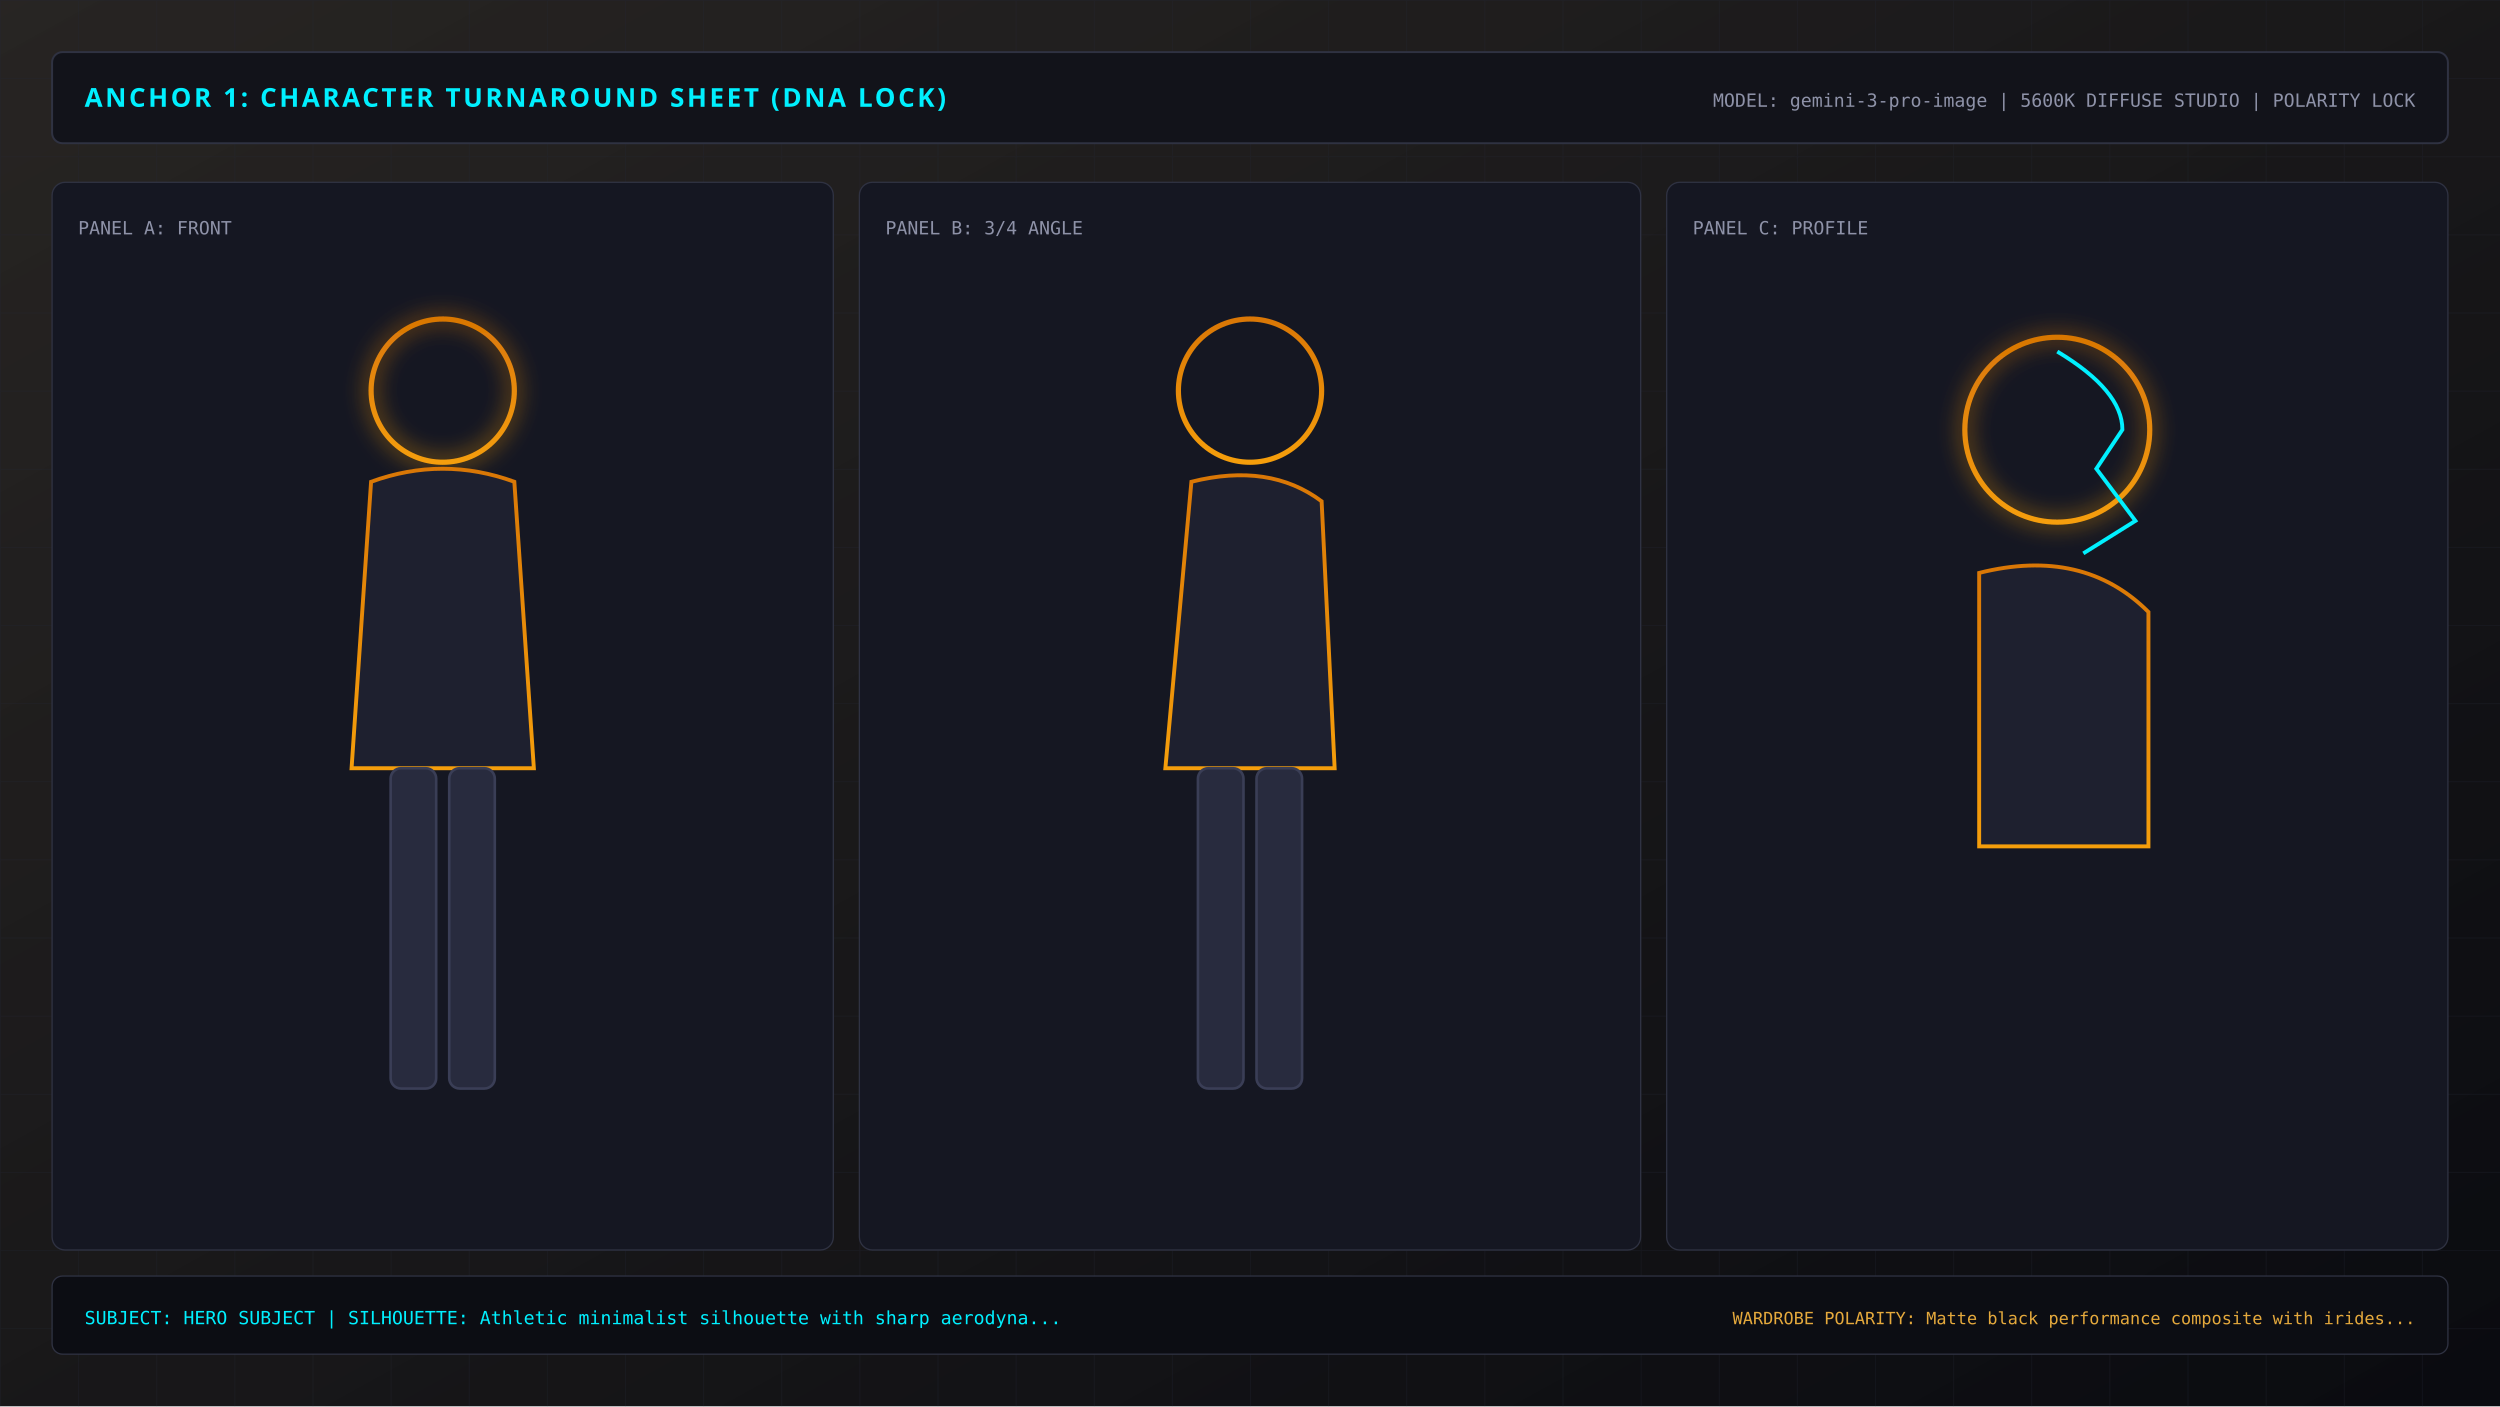
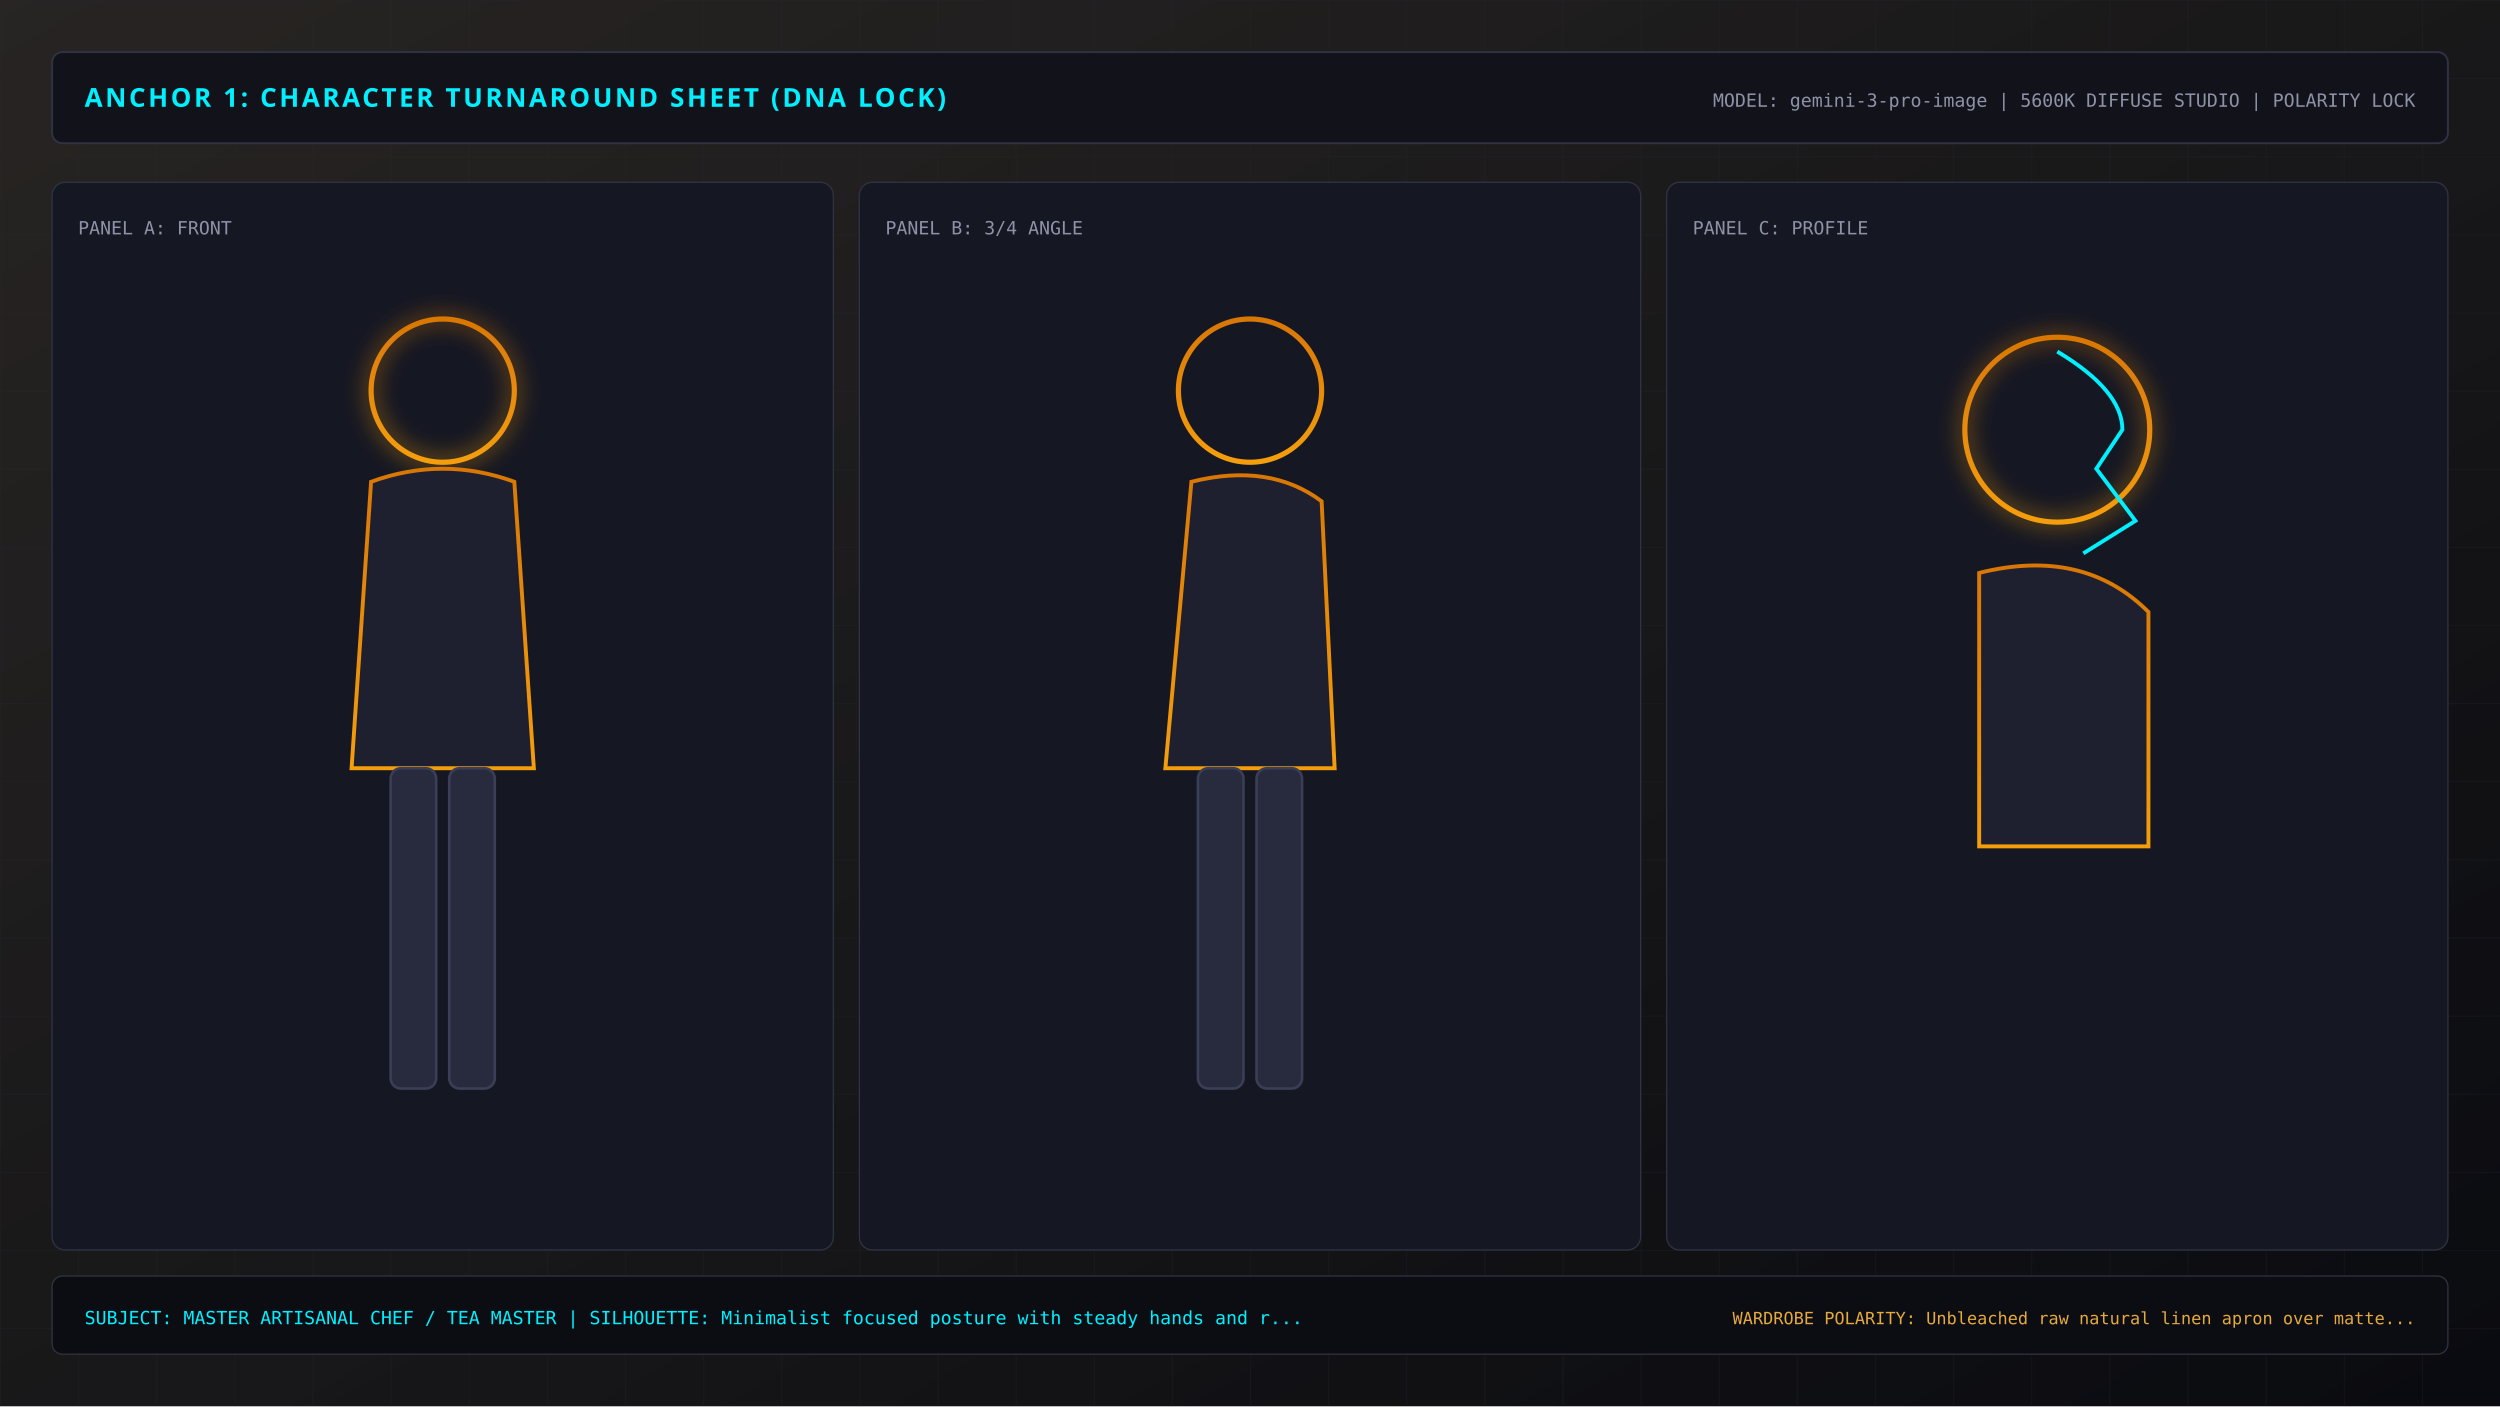
<svg xmlns="http://www.w3.org/2000/svg" viewBox="0 0 1920 1080" width="100%" height="100%">
  <defs>
    <linearGradient id="bgGrad" x1="0%" y1="0%" x2="100%" y2="100%">
      <stop offset="0%" stop-color="#1C1917" stop-opacity="0.95" />
      <stop offset="100%" stop-color="#0A0B10" stop-opacity="1.0" />
    </linearGradient>
    <linearGradient id="heroAccent" x1="0%" y1="0%" x2="0%" y2="100%">
      <stop offset="0%" stop-color="#D97706" />
      <stop offset="100%" stop-color="#F59E0B" />
    </linearGradient>
    <filter id="glow" x="-20%" y="-20%" width="140%" height="140%">
      <feGaussianBlur stdDeviation="8" result="blur" />
      <feComposite in="SourceGraphic" in2="blur" operator="over" />
    </filter>
  </defs>
  <rect width="1920" height="1080" fill="url(#bgGrad)" />
  <pattern id="grid" width="60" height="60" patternUnits="userSpaceOnUse">
    <path d="M 60 0 L 0 0 0 60" fill="none" stroke="#252736" stroke-width="1" stroke-opacity="0.4" />
  </pattern>
  <rect width="1920" height="1080" fill="url(#grid)" />
  <rect x="40" y="40" width="1840" height="70" rx="8" fill="#12131A" stroke="#2F3242" stroke-width="1.5" />
  <text x="65" y="82" font-family="'Space Grotesk', system-ui, sans-serif" font-size="20" font-weight="700" fill="#00F0FF" letter-spacing="2">
    ANCHOR 1: CHARACTER TURNAROUND SHEET (DNA LOCK)
  </text>
  <text x="1855" y="82" font-family="'JetBrains Mono', monospace" font-size="14" fill="#8E92A8" text-anchor="end">
    MODEL: gemini-3-pro-image | 5600K DIFFUSE STUDIO | POLARITY LOCK
  </text>
  <rect x="40" y="140" width="600" height="820" rx="10" fill="#151722" stroke="#2F3242" stroke-width="1" />
  <text x="60" y="180" font-family="'JetBrains Mono', monospace" font-size="14" fill="#8E92A8">PANEL A: FRONT</text>
  <circle cx="340" cy="300" r="55" fill="none" stroke="url(#heroAccent)" stroke-width="4" filter="url(#glow)" />
  <path d="M 285 370 Q 340 350 395 370 L 410 590 L 270 590 Z" fill="#1E202F" stroke="url(#heroAccent)" stroke-width="3" />
  <rect x="300" y="590" width="35" height="246" rx="8" fill="#282B3E" stroke="#3A3E56" stroke-width="2" />
  <rect x="345" y="590" width="35" height="246" rx="8" fill="#282B3E" stroke="#3A3E56" stroke-width="2" />
  <rect x="660" y="140" width="600" height="820" rx="10" fill="#151722" stroke="#2F3242" stroke-width="1" />
  <text x="680" y="180" font-family="'JetBrains Mono', monospace" font-size="14" fill="#8E92A8">PANEL B: 3/4 ANGLE</text>
  <circle cx="960" cy="300" r="55" fill="none" stroke="url(#heroAccent)" stroke-width="4" />
  <path d="M 915 370 Q 975 355 1015 385 L 1025 590 L 895 590 Z" fill="#1E202F" stroke="url(#heroAccent)" stroke-width="3" />
  <rect x="920" y="590" width="35" height="246" rx="8" fill="#282B3E" stroke="#3A3E56" stroke-width="2" />
  <rect x="965" y="590" width="35" height="246" rx="8" fill="#282B3E" stroke="#3A3E56" stroke-width="2" />
  <rect x="1280" y="140" width="600" height="820" rx="10" fill="#151722" stroke="#2F3242" stroke-width="1" />
  <text x="1300" y="180" font-family="'JetBrains Mono', monospace" font-size="14" fill="#8E92A8">PANEL C: PROFILE</text>
  <circle cx="1580" cy="330" r="71" fill="none" stroke="url(#heroAccent)" stroke-width="4" filter="url(#glow)" />
  <path d="M 1580 270 Q 1630 300 1630 330 L 1610 360 L 1640 400 L 1600 425" fill="none" stroke="#00F0FF" stroke-width="3" />
  <path d="M 1520 440 Q 1600 420 1650 470 L 1650 650 L 1520 650 Z" fill="#1E202F" stroke="url(#heroAccent)" stroke-width="3" />
  <rect x="40" y="980" width="1840" height="60" rx="8" fill="#0C0D13" stroke="#2F3242" stroke-width="1" />
  <text x="65" y="1017" font-family="'JetBrains Mono', monospace" font-size="14" fill="#00F0FF">
-     SUBJECT: HERO SUBJECT | SILHOUETTE: Athletic minimalist silhouette with sharp aerodyna...
+     SUBJECT: MASTER ARTISANAL CHEF / TEA MASTER | SILHOUETTE: Minimalist focused posture with steady hands and r...
  </text>
  <text x="1855" y="1017" font-family="'JetBrains Mono', monospace" font-size="13" fill="#E5A93C" text-anchor="end">
-     WARDROBE POLARITY: Matte black performance composite with irides...
+     WARDROBE POLARITY: Unbleached raw natural linen apron over matte...
  </text>
</svg>
